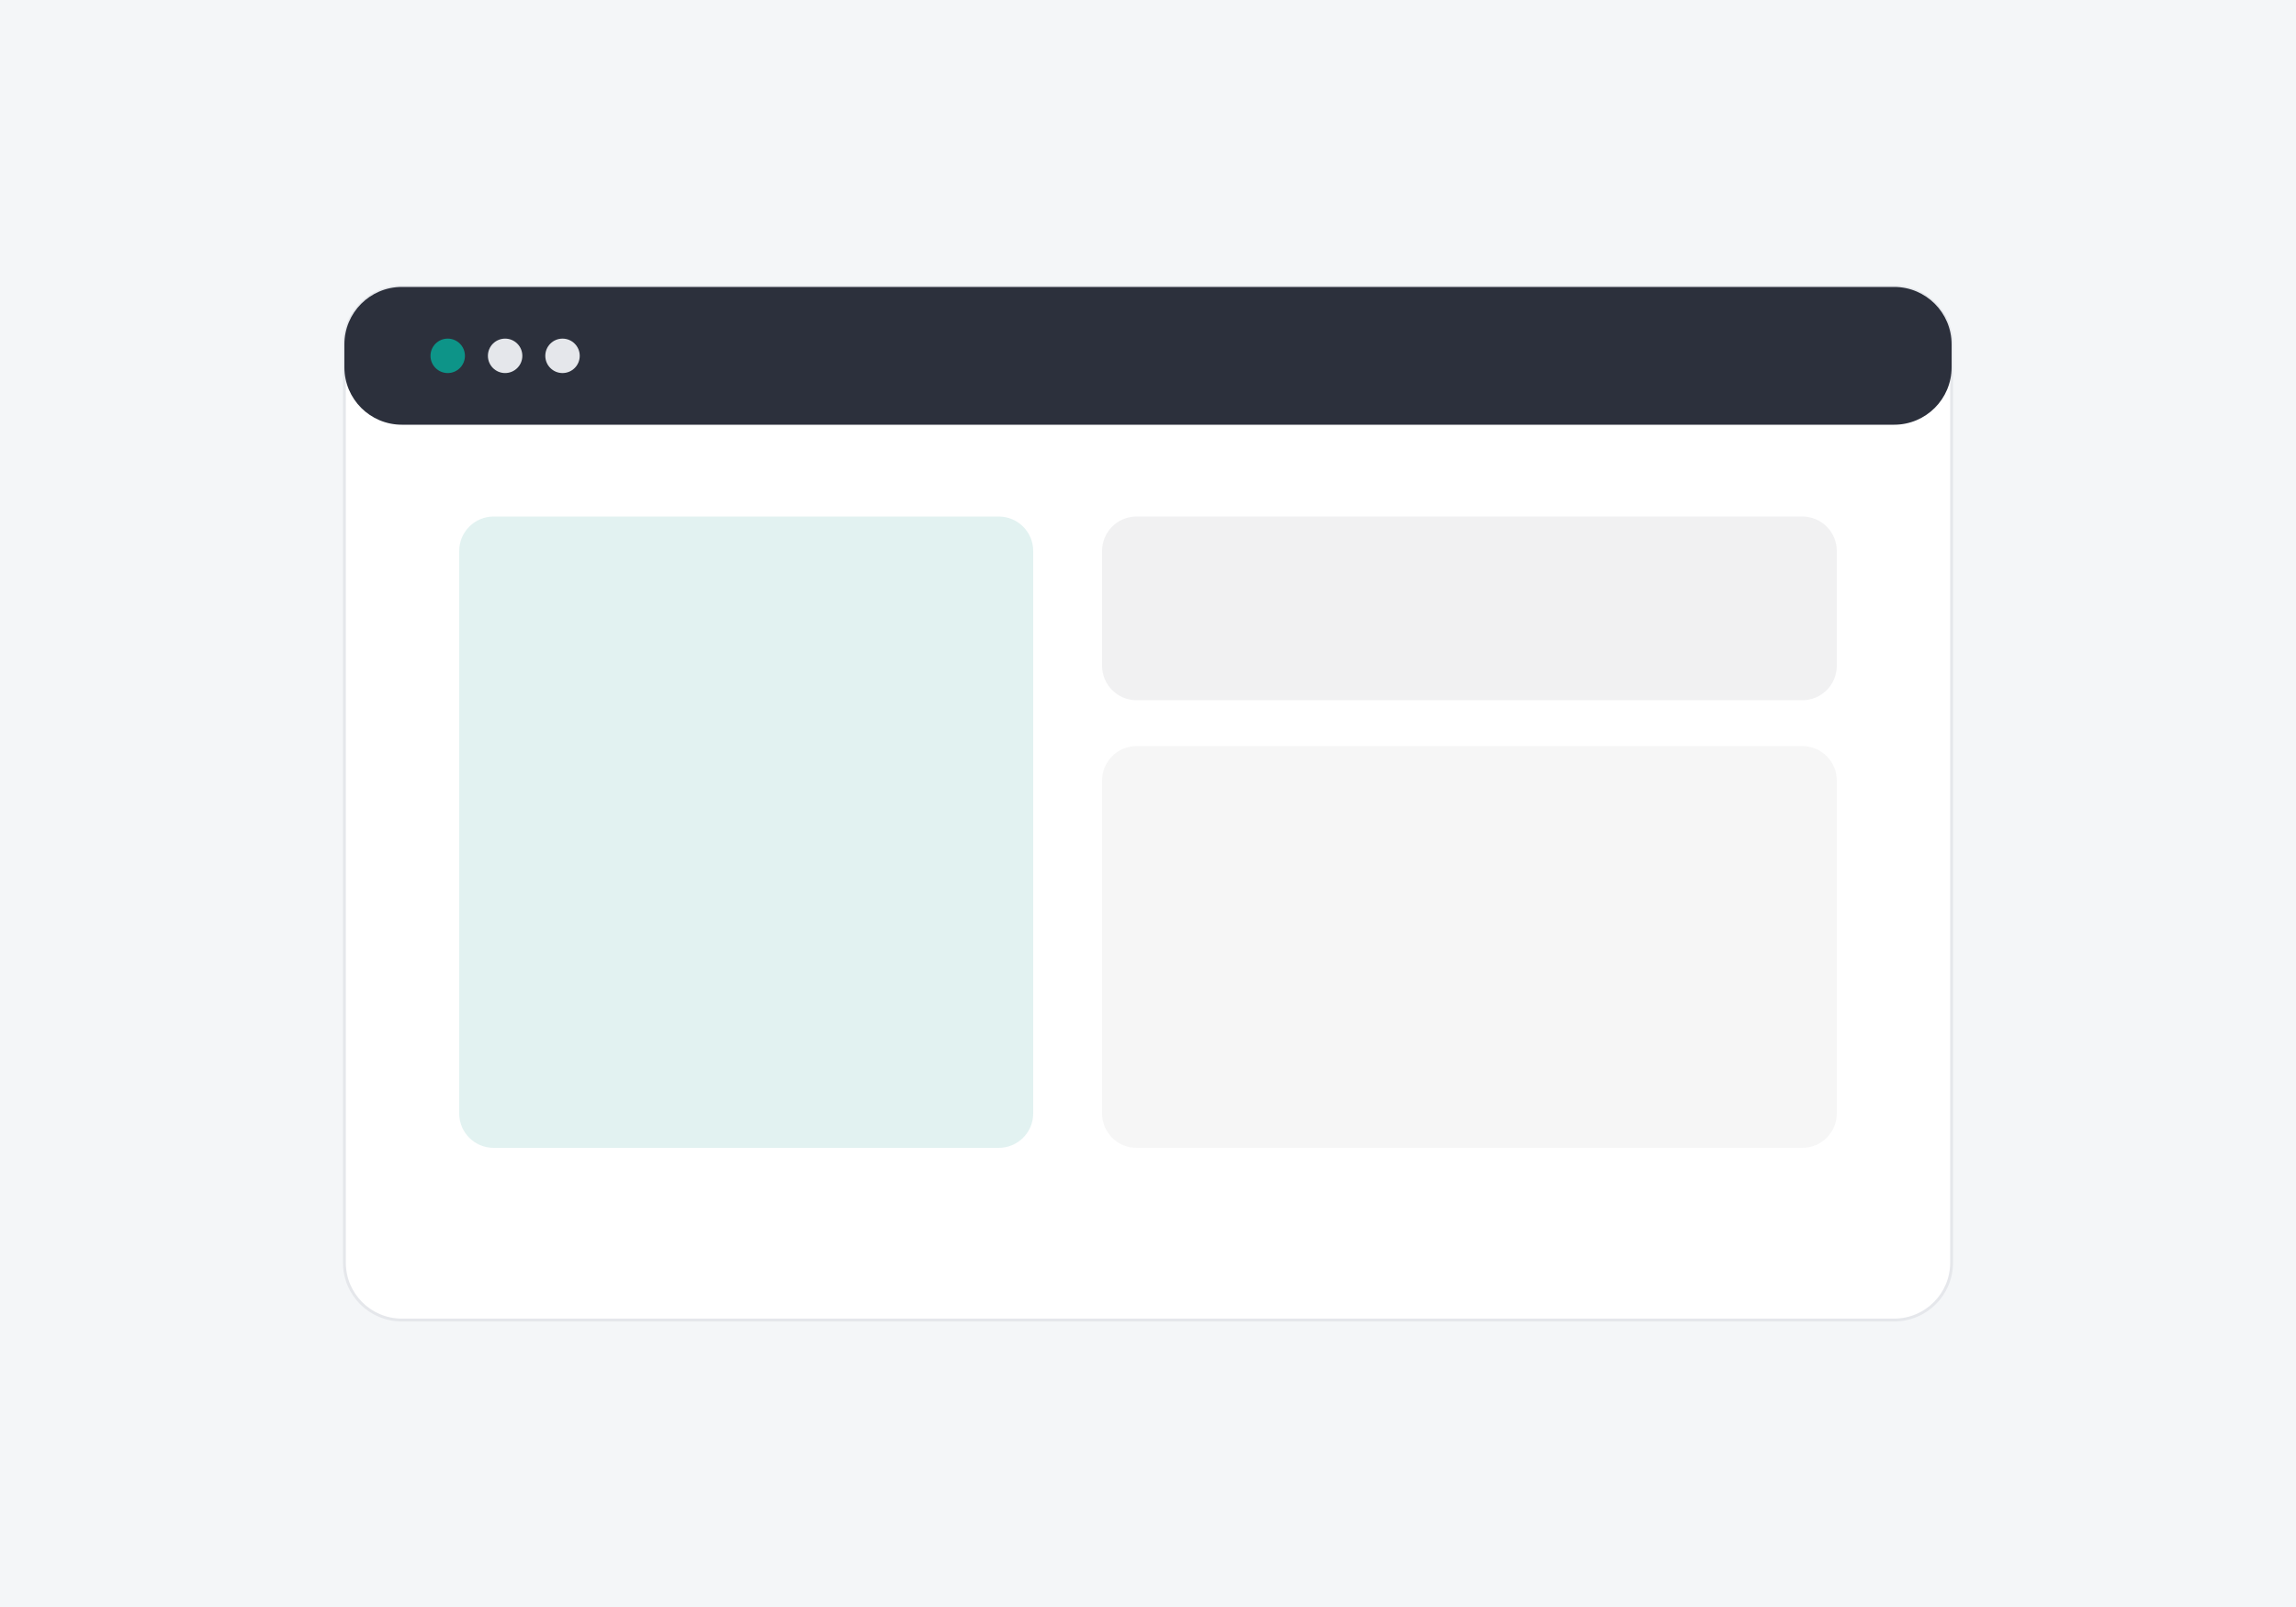
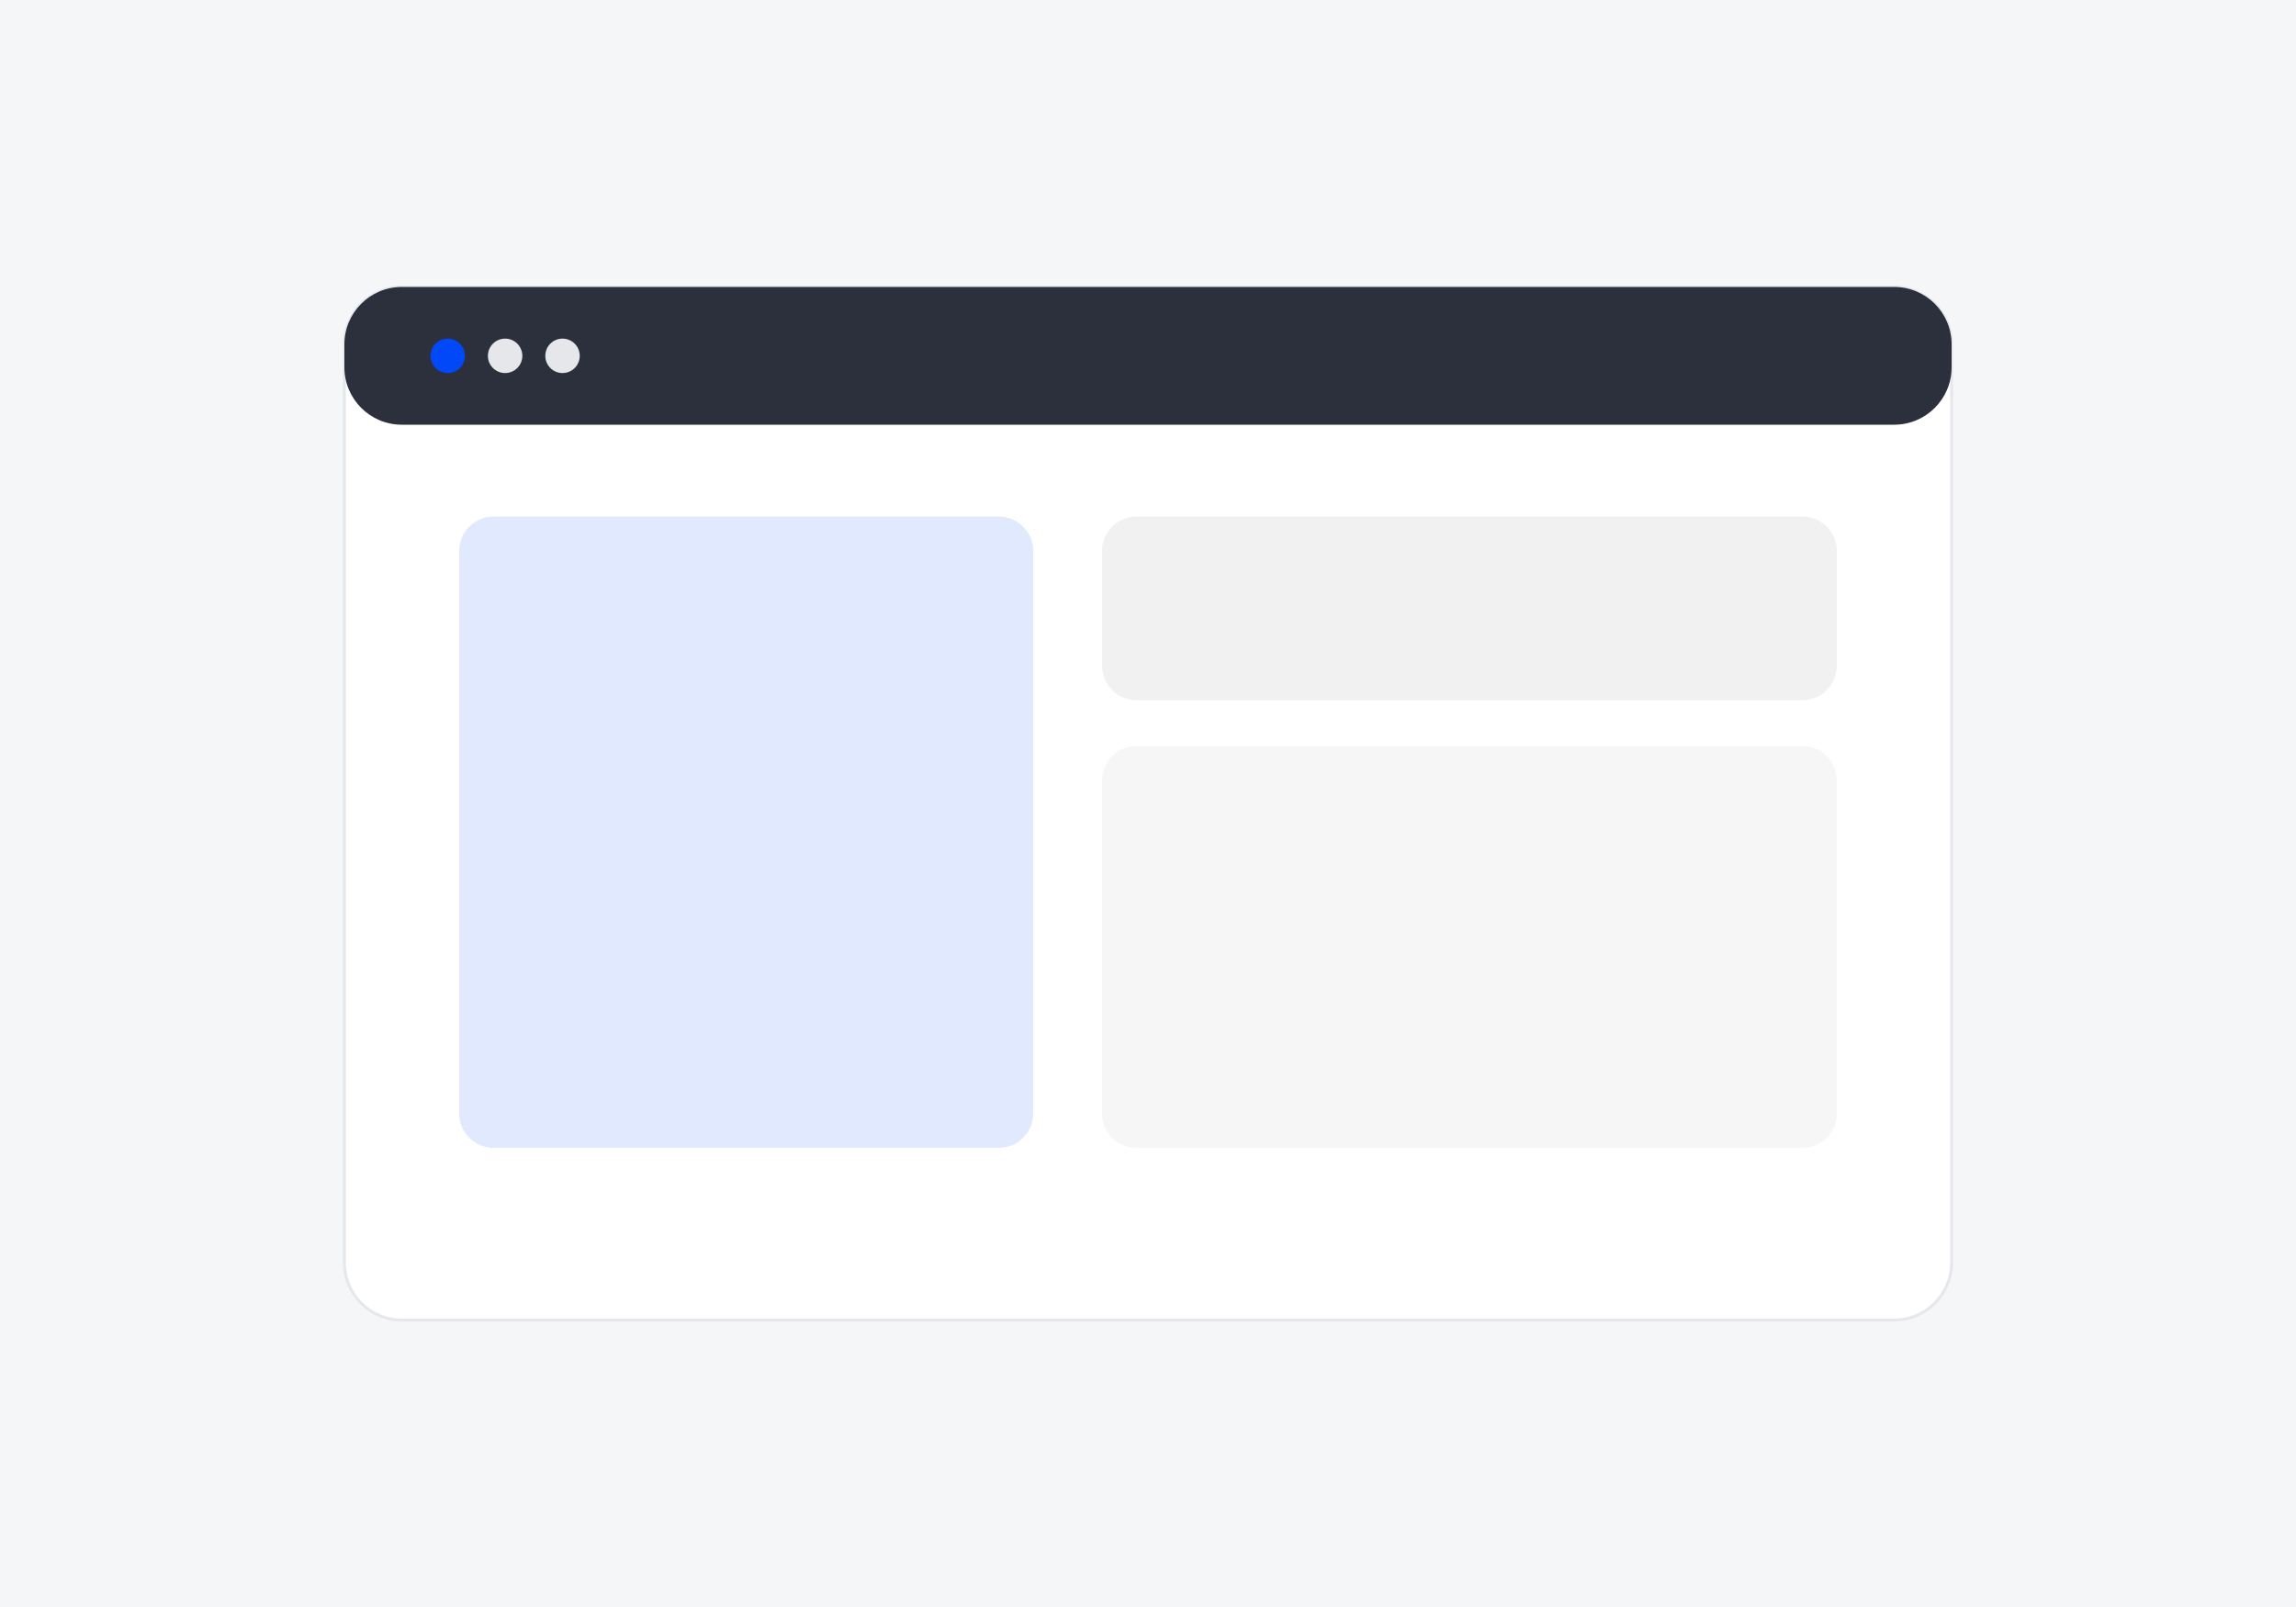
<svg xmlns="http://www.w3.org/2000/svg" width="800" height="560" viewBox="0 0 800 560" fill="none">
  <rect width="800" height="560" fill="#F4F6F8" />
  <rect x="120" y="100" width="560" height="360" rx="20" fill="#FFFFFF" stroke="#E5E7EB" />
  <rect x="120" y="100" width="560" height="48" rx="20" fill="#1A1F2C" fill-opacity="0.92" />
-   <circle cx="156" cy="124" r="6" fill="#0D9488" />
+   <circle cx="156" cy="124" r="6" fill="#0048F8" />
  <circle cx="176" cy="124" r="6" fill="#E5E7EB" />
  <circle cx="196" cy="124" r="6" fill="#E5E7EB" />
-   <rect x="160" y="180" width="200" height="220" rx="12" fill="#0D9488" fill-opacity="0.12" />
+   <rect x="160" y="180" width="200" height="220" rx="12" fill="#0048F8" fill-opacity="0.12" />
  <rect x="384" y="180" width="256" height="64" rx="12" fill="#1A1F2C" fill-opacity="0.06" />
  <rect x="384" y="260" width="256" height="140" rx="12" fill="#1A1F2C" fill-opacity="0.04" />
</svg>
